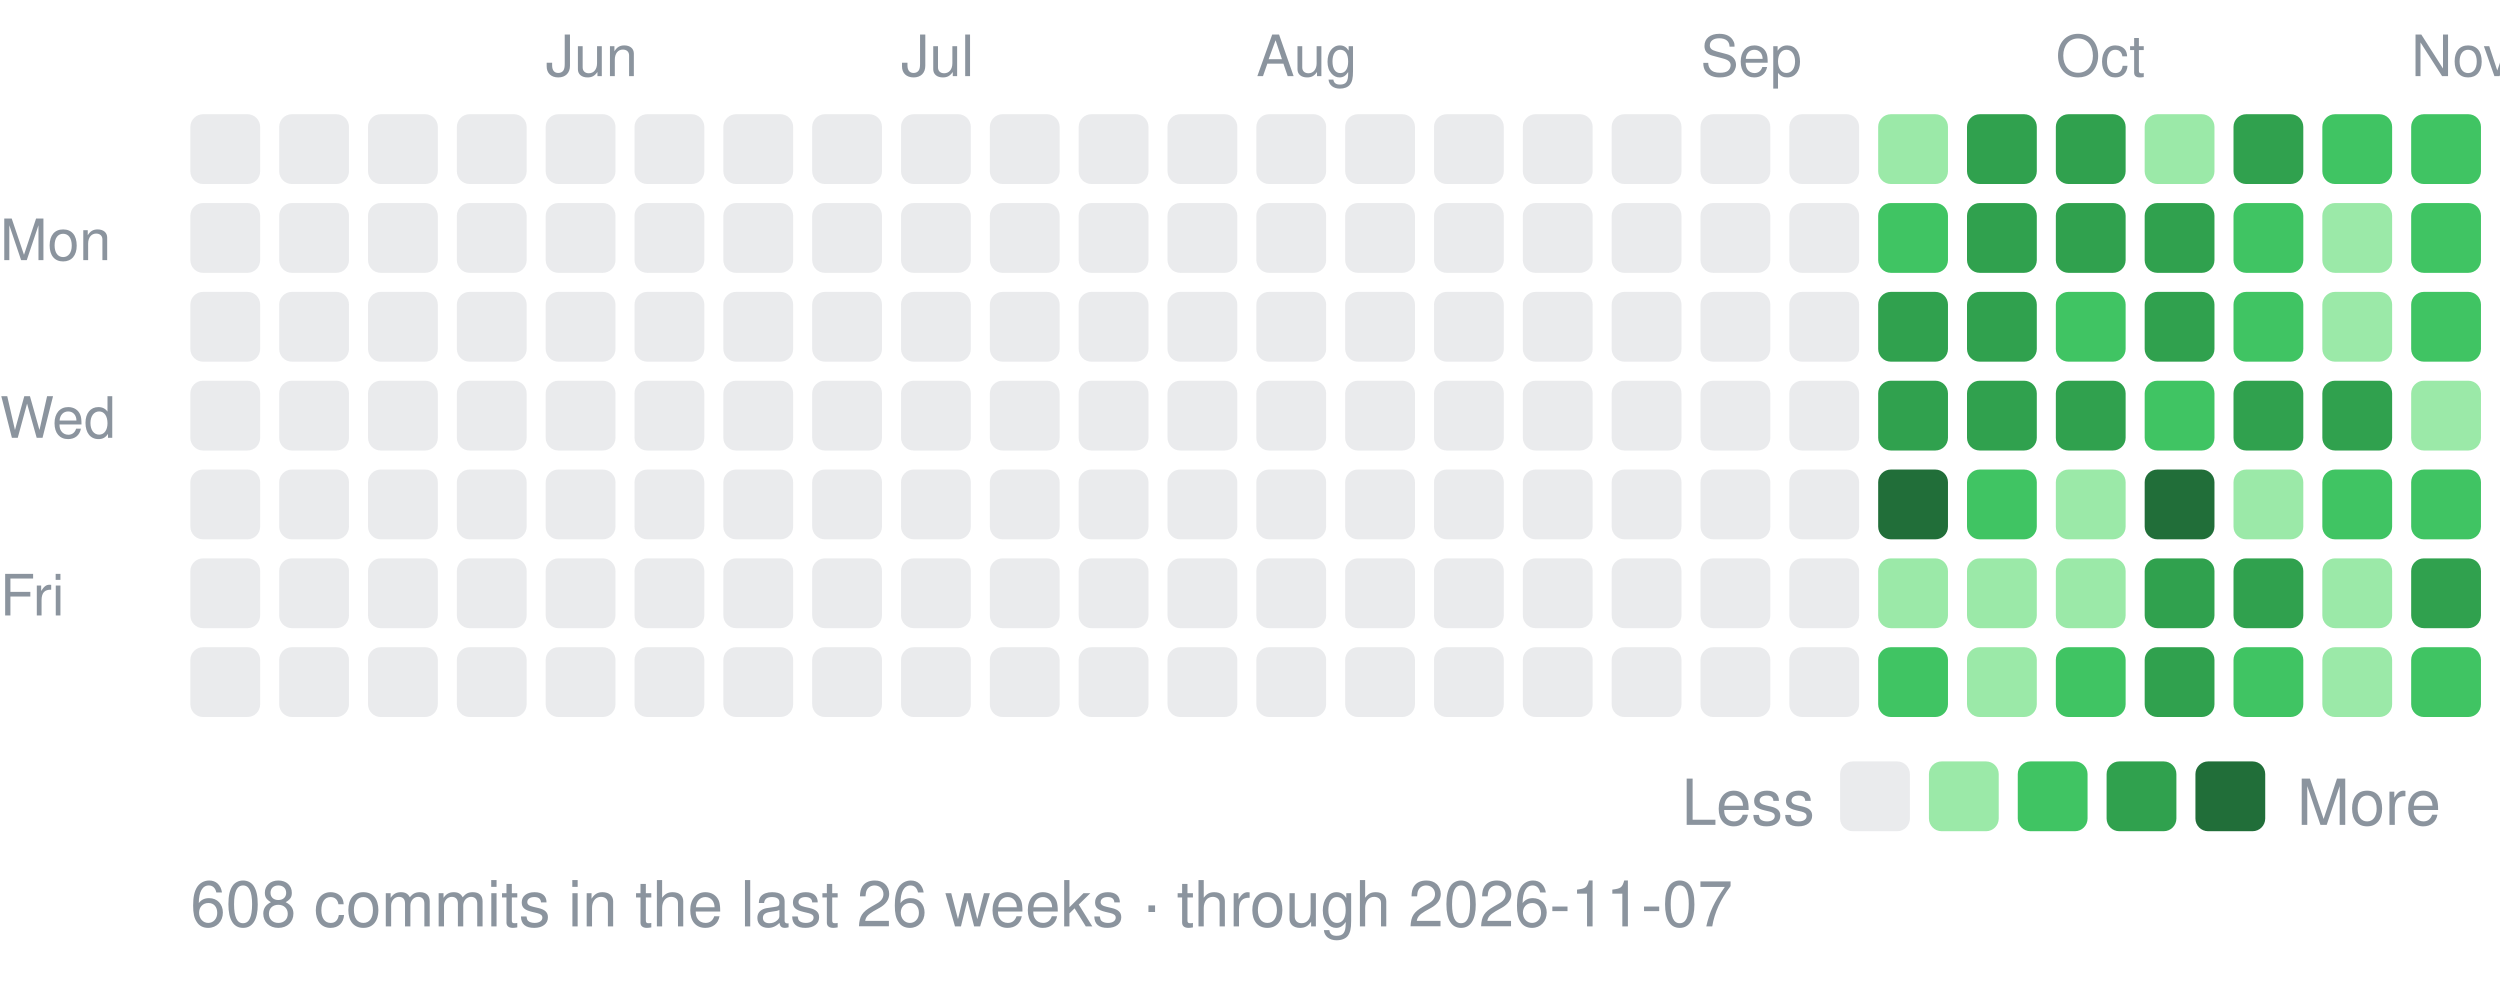
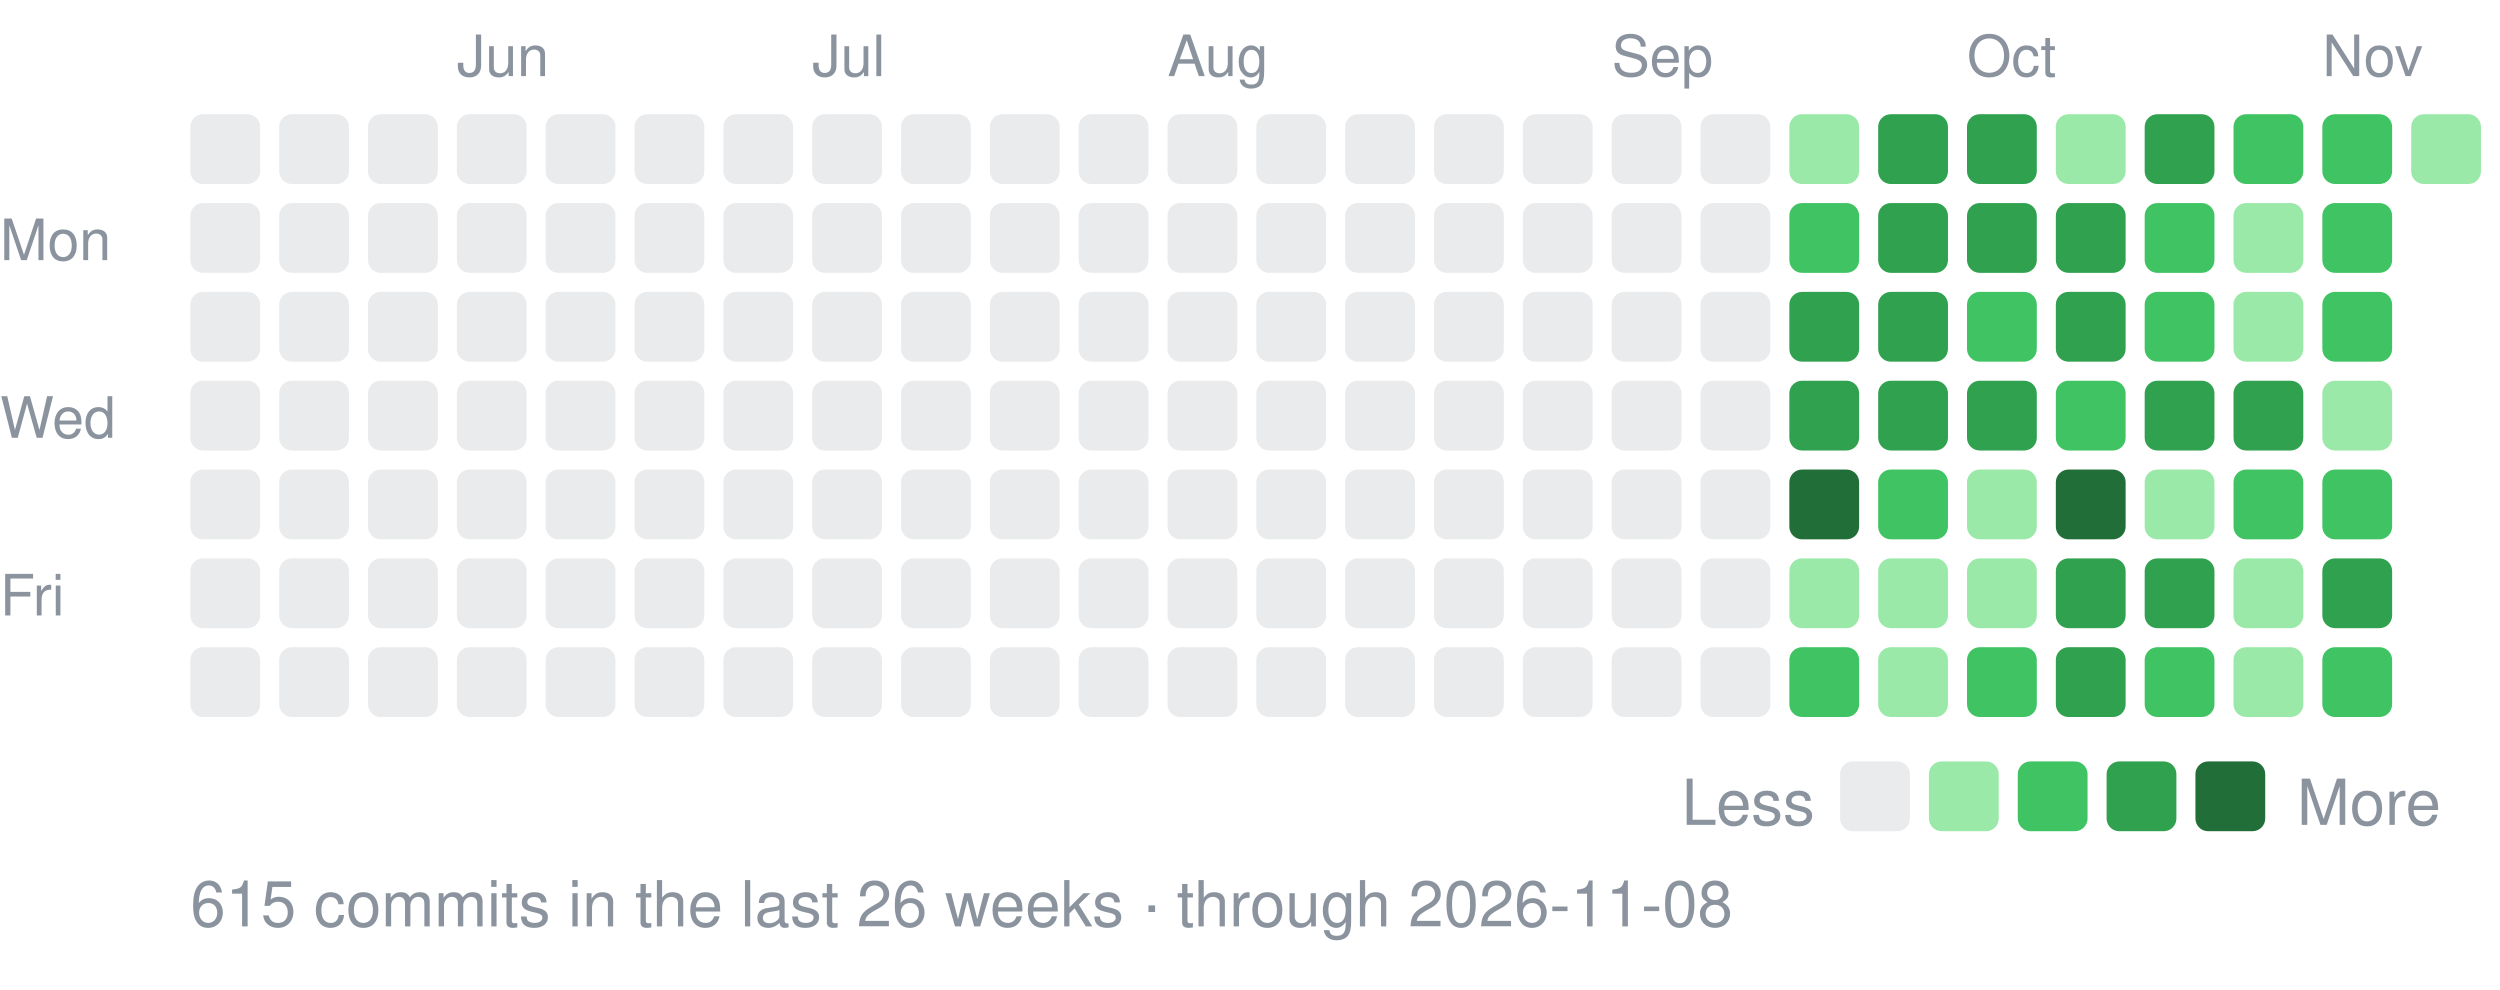
<svg xmlns="http://www.w3.org/2000/svg" width="394" height="156" viewBox="0 0 394 156" role="img">
  <g font-family="-apple-system,BlinkMacSystemFont,Segoe UI,Helvetica,Arial,PingFang SC,sans-serif" font-size="9" fill="#8b949e">
-     <text x="86" y="12">Jun</text>
-     <text x="142" y="12">Jul</text>
-     <text x="198" y="12">Aug</text>
-     <text x="268" y="12">Sep</text>
-     <text x="324" y="12">Oct</text>
-     <text x="380" y="12">Nov</text>
+     <text x="72" y="12">Jun</text>
+     <text x="128" y="12">Jul</text>
+     <text x="184" y="12">Aug</text>
+     <text x="254" y="12">Sep</text>
+     <text x="310" y="12">Oct</text>
+     <text x="366" y="12">Nov</text>
    <text x="0" y="41">Mon</text>
    <text x="0" y="69">Wed</text>
    <text x="0" y="97">Fri</text>
  </g>
  <rect x="30" y="18" width="11" height="11" rx="2" fill="rgba(139,148,158,0.18)" />
  <rect x="30" y="32" width="11" height="11" rx="2" fill="rgba(139,148,158,0.18)" />
  <rect x="30" y="46" width="11" height="11" rx="2" fill="rgba(139,148,158,0.18)" />
  <rect x="30" y="60" width="11" height="11" rx="2" fill="rgba(139,148,158,0.18)" />
  <rect x="30" y="74" width="11" height="11" rx="2" fill="rgba(139,148,158,0.18)" />
  <rect x="30" y="88" width="11" height="11" rx="2" fill="rgba(139,148,158,0.18)" />
  <rect x="30" y="102" width="11" height="11" rx="2" fill="rgba(139,148,158,0.18)" />
  <rect x="44" y="18" width="11" height="11" rx="2" fill="rgba(139,148,158,0.18)" />
  <rect x="44" y="32" width="11" height="11" rx="2" fill="rgba(139,148,158,0.18)" />
  <rect x="44" y="46" width="11" height="11" rx="2" fill="rgba(139,148,158,0.18)" />
  <rect x="44" y="60" width="11" height="11" rx="2" fill="rgba(139,148,158,0.18)" />
  <rect x="44" y="74" width="11" height="11" rx="2" fill="rgba(139,148,158,0.18)" />
  <rect x="44" y="88" width="11" height="11" rx="2" fill="rgba(139,148,158,0.18)" />
  <rect x="44" y="102" width="11" height="11" rx="2" fill="rgba(139,148,158,0.18)" />
  <rect x="58" y="18" width="11" height="11" rx="2" fill="rgba(139,148,158,0.18)" />
  <rect x="58" y="32" width="11" height="11" rx="2" fill="rgba(139,148,158,0.18)" />
  <rect x="58" y="46" width="11" height="11" rx="2" fill="rgba(139,148,158,0.18)" />
  <rect x="58" y="60" width="11" height="11" rx="2" fill="rgba(139,148,158,0.18)" />
  <rect x="58" y="74" width="11" height="11" rx="2" fill="rgba(139,148,158,0.18)" />
  <rect x="58" y="88" width="11" height="11" rx="2" fill="rgba(139,148,158,0.18)" />
  <rect x="58" y="102" width="11" height="11" rx="2" fill="rgba(139,148,158,0.18)" />
  <rect x="72" y="18" width="11" height="11" rx="2" fill="rgba(139,148,158,0.18)" />
  <rect x="72" y="32" width="11" height="11" rx="2" fill="rgba(139,148,158,0.18)" />
  <rect x="72" y="46" width="11" height="11" rx="2" fill="rgba(139,148,158,0.18)" />
  <rect x="72" y="60" width="11" height="11" rx="2" fill="rgba(139,148,158,0.18)" />
  <rect x="72" y="74" width="11" height="11" rx="2" fill="rgba(139,148,158,0.18)" />
  <rect x="72" y="88" width="11" height="11" rx="2" fill="rgba(139,148,158,0.18)" />
  <rect x="72" y="102" width="11" height="11" rx="2" fill="rgba(139,148,158,0.18)" />
  <rect x="86" y="18" width="11" height="11" rx="2" fill="rgba(139,148,158,0.18)" />
  <rect x="86" y="32" width="11" height="11" rx="2" fill="rgba(139,148,158,0.18)" />
  <rect x="86" y="46" width="11" height="11" rx="2" fill="rgba(139,148,158,0.18)" />
  <rect x="86" y="60" width="11" height="11" rx="2" fill="rgba(139,148,158,0.18)" />
  <rect x="86" y="74" width="11" height="11" rx="2" fill="rgba(139,148,158,0.18)" />
  <rect x="86" y="88" width="11" height="11" rx="2" fill="rgba(139,148,158,0.18)" />
  <rect x="86" y="102" width="11" height="11" rx="2" fill="rgba(139,148,158,0.18)" />
  <rect x="100" y="18" width="11" height="11" rx="2" fill="rgba(139,148,158,0.18)" />
  <rect x="100" y="32" width="11" height="11" rx="2" fill="rgba(139,148,158,0.18)" />
  <rect x="100" y="46" width="11" height="11" rx="2" fill="rgba(139,148,158,0.18)" />
  <rect x="100" y="60" width="11" height="11" rx="2" fill="rgba(139,148,158,0.18)" />
  <rect x="100" y="74" width="11" height="11" rx="2" fill="rgba(139,148,158,0.18)" />
  <rect x="100" y="88" width="11" height="11" rx="2" fill="rgba(139,148,158,0.18)" />
  <rect x="100" y="102" width="11" height="11" rx="2" fill="rgba(139,148,158,0.18)" />
  <rect x="114" y="18" width="11" height="11" rx="2" fill="rgba(139,148,158,0.18)" />
  <rect x="114" y="32" width="11" height="11" rx="2" fill="rgba(139,148,158,0.18)" />
  <rect x="114" y="46" width="11" height="11" rx="2" fill="rgba(139,148,158,0.18)" />
  <rect x="114" y="60" width="11" height="11" rx="2" fill="rgba(139,148,158,0.18)" />
  <rect x="114" y="74" width="11" height="11" rx="2" fill="rgba(139,148,158,0.18)" />
  <rect x="114" y="88" width="11" height="11" rx="2" fill="rgba(139,148,158,0.18)" />
  <rect x="114" y="102" width="11" height="11" rx="2" fill="rgba(139,148,158,0.18)" />
  <rect x="128" y="18" width="11" height="11" rx="2" fill="rgba(139,148,158,0.18)" />
  <rect x="128" y="32" width="11" height="11" rx="2" fill="rgba(139,148,158,0.18)" />
  <rect x="128" y="46" width="11" height="11" rx="2" fill="rgba(139,148,158,0.18)" />
  <rect x="128" y="60" width="11" height="11" rx="2" fill="rgba(139,148,158,0.18)" />
  <rect x="128" y="74" width="11" height="11" rx="2" fill="rgba(139,148,158,0.18)" />
  <rect x="128" y="88" width="11" height="11" rx="2" fill="rgba(139,148,158,0.18)" />
  <rect x="128" y="102" width="11" height="11" rx="2" fill="rgba(139,148,158,0.18)" />
  <rect x="142" y="18" width="11" height="11" rx="2" fill="rgba(139,148,158,0.18)" />
  <rect x="142" y="32" width="11" height="11" rx="2" fill="rgba(139,148,158,0.18)" />
  <rect x="142" y="46" width="11" height="11" rx="2" fill="rgba(139,148,158,0.18)" />
  <rect x="142" y="60" width="11" height="11" rx="2" fill="rgba(139,148,158,0.18)" />
  <rect x="142" y="74" width="11" height="11" rx="2" fill="rgba(139,148,158,0.18)" />
  <rect x="142" y="88" width="11" height="11" rx="2" fill="rgba(139,148,158,0.18)" />
  <rect x="142" y="102" width="11" height="11" rx="2" fill="rgba(139,148,158,0.18)" />
  <rect x="156" y="18" width="11" height="11" rx="2" fill="rgba(139,148,158,0.18)" />
  <rect x="156" y="32" width="11" height="11" rx="2" fill="rgba(139,148,158,0.18)" />
  <rect x="156" y="46" width="11" height="11" rx="2" fill="rgba(139,148,158,0.18)" />
  <rect x="156" y="60" width="11" height="11" rx="2" fill="rgba(139,148,158,0.18)" />
  <rect x="156" y="74" width="11" height="11" rx="2" fill="rgba(139,148,158,0.18)" />
  <rect x="156" y="88" width="11" height="11" rx="2" fill="rgba(139,148,158,0.18)" />
  <rect x="156" y="102" width="11" height="11" rx="2" fill="rgba(139,148,158,0.18)" />
  <rect x="170" y="18" width="11" height="11" rx="2" fill="rgba(139,148,158,0.18)" />
  <rect x="170" y="32" width="11" height="11" rx="2" fill="rgba(139,148,158,0.18)" />
  <rect x="170" y="46" width="11" height="11" rx="2" fill="rgba(139,148,158,0.18)" />
  <rect x="170" y="60" width="11" height="11" rx="2" fill="rgba(139,148,158,0.18)" />
  <rect x="170" y="74" width="11" height="11" rx="2" fill="rgba(139,148,158,0.18)" />
  <rect x="170" y="88" width="11" height="11" rx="2" fill="rgba(139,148,158,0.18)" />
  <rect x="170" y="102" width="11" height="11" rx="2" fill="rgba(139,148,158,0.18)" />
  <rect x="184" y="18" width="11" height="11" rx="2" fill="rgba(139,148,158,0.18)" />
  <rect x="184" y="32" width="11" height="11" rx="2" fill="rgba(139,148,158,0.18)" />
  <rect x="184" y="46" width="11" height="11" rx="2" fill="rgba(139,148,158,0.18)" />
  <rect x="184" y="60" width="11" height="11" rx="2" fill="rgba(139,148,158,0.18)" />
  <rect x="184" y="74" width="11" height="11" rx="2" fill="rgba(139,148,158,0.18)" />
  <rect x="184" y="88" width="11" height="11" rx="2" fill="rgba(139,148,158,0.18)" />
  <rect x="184" y="102" width="11" height="11" rx="2" fill="rgba(139,148,158,0.18)" />
  <rect x="198" y="18" width="11" height="11" rx="2" fill="rgba(139,148,158,0.18)" />
  <rect x="198" y="32" width="11" height="11" rx="2" fill="rgba(139,148,158,0.18)" />
  <rect x="198" y="46" width="11" height="11" rx="2" fill="rgba(139,148,158,0.18)" />
  <rect x="198" y="60" width="11" height="11" rx="2" fill="rgba(139,148,158,0.18)" />
  <rect x="198" y="74" width="11" height="11" rx="2" fill="rgba(139,148,158,0.18)" />
  <rect x="198" y="88" width="11" height="11" rx="2" fill="rgba(139,148,158,0.18)" />
  <rect x="198" y="102" width="11" height="11" rx="2" fill="rgba(139,148,158,0.18)" />
  <rect x="212" y="18" width="11" height="11" rx="2" fill="rgba(139,148,158,0.18)" />
  <rect x="212" y="32" width="11" height="11" rx="2" fill="rgba(139,148,158,0.18)" />
  <rect x="212" y="46" width="11" height="11" rx="2" fill="rgba(139,148,158,0.18)" />
  <rect x="212" y="60" width="11" height="11" rx="2" fill="rgba(139,148,158,0.18)" />
  <rect x="212" y="74" width="11" height="11" rx="2" fill="rgba(139,148,158,0.18)" />
  <rect x="212" y="88" width="11" height="11" rx="2" fill="rgba(139,148,158,0.18)" />
  <rect x="212" y="102" width="11" height="11" rx="2" fill="rgba(139,148,158,0.18)" />
  <rect x="226" y="18" width="11" height="11" rx="2" fill="rgba(139,148,158,0.18)" />
  <rect x="226" y="32" width="11" height="11" rx="2" fill="rgba(139,148,158,0.18)" />
  <rect x="226" y="46" width="11" height="11" rx="2" fill="rgba(139,148,158,0.18)" />
  <rect x="226" y="60" width="11" height="11" rx="2" fill="rgba(139,148,158,0.18)" />
  <rect x="226" y="74" width="11" height="11" rx="2" fill="rgba(139,148,158,0.18)" />
  <rect x="226" y="88" width="11" height="11" rx="2" fill="rgba(139,148,158,0.18)" />
  <rect x="226" y="102" width="11" height="11" rx="2" fill="rgba(139,148,158,0.18)" />
  <rect x="240" y="18" width="11" height="11" rx="2" fill="rgba(139,148,158,0.18)" />
  <rect x="240" y="32" width="11" height="11" rx="2" fill="rgba(139,148,158,0.18)" />
  <rect x="240" y="46" width="11" height="11" rx="2" fill="rgba(139,148,158,0.18)" />
  <rect x="240" y="60" width="11" height="11" rx="2" fill="rgba(139,148,158,0.18)" />
  <rect x="240" y="74" width="11" height="11" rx="2" fill="rgba(139,148,158,0.18)" />
  <rect x="240" y="88" width="11" height="11" rx="2" fill="rgba(139,148,158,0.18)" />
  <rect x="240" y="102" width="11" height="11" rx="2" fill="rgba(139,148,158,0.18)" />
  <rect x="254" y="18" width="11" height="11" rx="2" fill="rgba(139,148,158,0.18)" />
  <rect x="254" y="32" width="11" height="11" rx="2" fill="rgba(139,148,158,0.18)" />
  <rect x="254" y="46" width="11" height="11" rx="2" fill="rgba(139,148,158,0.18)" />
  <rect x="254" y="60" width="11" height="11" rx="2" fill="rgba(139,148,158,0.18)" />
  <rect x="254" y="74" width="11" height="11" rx="2" fill="rgba(139,148,158,0.18)" />
  <rect x="254" y="88" width="11" height="11" rx="2" fill="rgba(139,148,158,0.18)" />
  <rect x="254" y="102" width="11" height="11" rx="2" fill="rgba(139,148,158,0.18)" />
  <rect x="268" y="18" width="11" height="11" rx="2" fill="rgba(139,148,158,0.18)" />
  <rect x="268" y="32" width="11" height="11" rx="2" fill="rgba(139,148,158,0.18)" />
  <rect x="268" y="46" width="11" height="11" rx="2" fill="rgba(139,148,158,0.18)" />
  <rect x="268" y="60" width="11" height="11" rx="2" fill="rgba(139,148,158,0.18)" />
  <rect x="268" y="74" width="11" height="11" rx="2" fill="rgba(139,148,158,0.18)" />
  <rect x="268" y="88" width="11" height="11" rx="2" fill="rgba(139,148,158,0.18)" />
  <rect x="268" y="102" width="11" height="11" rx="2" fill="rgba(139,148,158,0.18)" />
-   <rect x="282" y="18" width="11" height="11" rx="2" fill="rgba(139,148,158,0.18)" />
-   <rect x="282" y="32" width="11" height="11" rx="2" fill="rgba(139,148,158,0.18)" />
-   <rect x="282" y="46" width="11" height="11" rx="2" fill="rgba(139,148,158,0.18)" />
-   <rect x="282" y="60" width="11" height="11" rx="2" fill="rgba(139,148,158,0.18)" />
-   <rect x="282" y="74" width="11" height="11" rx="2" fill="rgba(139,148,158,0.18)" />
-   <rect x="282" y="88" width="11" height="11" rx="2" fill="rgba(139,148,158,0.18)" />
-   <rect x="282" y="102" width="11" height="11" rx="2" fill="rgba(139,148,158,0.18)" />
-   <rect x="296" y="18" width="11" height="11" rx="2" fill="#9be9a8" />
-   <rect x="296" y="32" width="11" height="11" rx="2" fill="#40c463" />
+   <rect x="282" y="18" width="11" height="11" rx="2" fill="#9be9a8" />
+   <rect x="282" y="32" width="11" height="11" rx="2" fill="#40c463" />
+   <rect x="282" y="46" width="11" height="11" rx="2" fill="#30a14e" />
+   <rect x="282" y="60" width="11" height="11" rx="2" fill="#30a14e" />
+   <rect x="282" y="74" width="11" height="11" rx="2" fill="#216e39" />
+   <rect x="282" y="88" width="11" height="11" rx="2" fill="#9be9a8" />
+   <rect x="282" y="102" width="11" height="11" rx="2" fill="#40c463" />
+   <rect x="296" y="18" width="11" height="11" rx="2" fill="#30a14e" />
+   <rect x="296" y="32" width="11" height="11" rx="2" fill="#30a14e" />
  <rect x="296" y="46" width="11" height="11" rx="2" fill="#30a14e" />
  <rect x="296" y="60" width="11" height="11" rx="2" fill="#30a14e" />
-   <rect x="296" y="74" width="11" height="11" rx="2" fill="#216e39" />
+   <rect x="296" y="74" width="11" height="11" rx="2" fill="#40c463" />
  <rect x="296" y="88" width="11" height="11" rx="2" fill="#9be9a8" />
-   <rect x="296" y="102" width="11" height="11" rx="2" fill="#40c463" />
+   <rect x="296" y="102" width="11" height="11" rx="2" fill="#9be9a8" />
  <rect x="310" y="18" width="11" height="11" rx="2" fill="#30a14e" />
  <rect x="310" y="32" width="11" height="11" rx="2" fill="#30a14e" />
-   <rect x="310" y="46" width="11" height="11" rx="2" fill="#30a14e" />
+   <rect x="310" y="46" width="11" height="11" rx="2" fill="#40c463" />
  <rect x="310" y="60" width="11" height="11" rx="2" fill="#30a14e" />
-   <rect x="310" y="74" width="11" height="11" rx="2" fill="#40c463" />
+   <rect x="310" y="74" width="11" height="11" rx="2" fill="#9be9a8" />
  <rect x="310" y="88" width="11" height="11" rx="2" fill="#9be9a8" />
-   <rect x="310" y="102" width="11" height="11" rx="2" fill="#9be9a8" />
-   <rect x="324" y="18" width="11" height="11" rx="2" fill="#30a14e" />
+   <rect x="310" y="102" width="11" height="11" rx="2" fill="#40c463" />
+   <rect x="324" y="18" width="11" height="11" rx="2" fill="#9be9a8" />
  <rect x="324" y="32" width="11" height="11" rx="2" fill="#30a14e" />
-   <rect x="324" y="46" width="11" height="11" rx="2" fill="#40c463" />
-   <rect x="324" y="60" width="11" height="11" rx="2" fill="#30a14e" />
-   <rect x="324" y="74" width="11" height="11" rx="2" fill="#9be9a8" />
-   <rect x="324" y="88" width="11" height="11" rx="2" fill="#9be9a8" />
-   <rect x="324" y="102" width="11" height="11" rx="2" fill="#40c463" />
-   <rect x="338" y="18" width="11" height="11" rx="2" fill="#9be9a8" />
-   <rect x="338" y="32" width="11" height="11" rx="2" fill="#30a14e" />
-   <rect x="338" y="46" width="11" height="11" rx="2" fill="#30a14e" />
-   <rect x="338" y="60" width="11" height="11" rx="2" fill="#40c463" />
-   <rect x="338" y="74" width="11" height="11" rx="2" fill="#216e39" />
+   <rect x="324" y="46" width="11" height="11" rx="2" fill="#30a14e" />
+   <rect x="324" y="60" width="11" height="11" rx="2" fill="#40c463" />
+   <rect x="324" y="74" width="11" height="11" rx="2" fill="#216e39" />
+   <rect x="324" y="88" width="11" height="11" rx="2" fill="#30a14e" />
+   <rect x="324" y="102" width="11" height="11" rx="2" fill="#30a14e" />
+   <rect x="338" y="18" width="11" height="11" rx="2" fill="#30a14e" />
+   <rect x="338" y="32" width="11" height="11" rx="2" fill="#40c463" />
+   <rect x="338" y="46" width="11" height="11" rx="2" fill="#40c463" />
+   <rect x="338" y="60" width="11" height="11" rx="2" fill="#30a14e" />
+   <rect x="338" y="74" width="11" height="11" rx="2" fill="#9be9a8" />
  <rect x="338" y="88" width="11" height="11" rx="2" fill="#30a14e" />
-   <rect x="338" y="102" width="11" height="11" rx="2" fill="#30a14e" />
-   <rect x="352" y="18" width="11" height="11" rx="2" fill="#30a14e" />
-   <rect x="352" y="32" width="11" height="11" rx="2" fill="#40c463" />
-   <rect x="352" y="46" width="11" height="11" rx="2" fill="#40c463" />
+   <rect x="338" y="102" width="11" height="11" rx="2" fill="#40c463" />
+   <rect x="352" y="18" width="11" height="11" rx="2" fill="#40c463" />
+   <rect x="352" y="32" width="11" height="11" rx="2" fill="#9be9a8" />
+   <rect x="352" y="46" width="11" height="11" rx="2" fill="#9be9a8" />
  <rect x="352" y="60" width="11" height="11" rx="2" fill="#30a14e" />
-   <rect x="352" y="74" width="11" height="11" rx="2" fill="#9be9a8" />
-   <rect x="352" y="88" width="11" height="11" rx="2" fill="#30a14e" />
-   <rect x="352" y="102" width="11" height="11" rx="2" fill="#40c463" />
+   <rect x="352" y="74" width="11" height="11" rx="2" fill="#40c463" />
+   <rect x="352" y="88" width="11" height="11" rx="2" fill="#9be9a8" />
+   <rect x="352" y="102" width="11" height="11" rx="2" fill="#9be9a8" />
  <rect x="366" y="18" width="11" height="11" rx="2" fill="#40c463" />
-   <rect x="366" y="32" width="11" height="11" rx="2" fill="#9be9a8" />
-   <rect x="366" y="46" width="11" height="11" rx="2" fill="#9be9a8" />
-   <rect x="366" y="60" width="11" height="11" rx="2" fill="#30a14e" />
+   <rect x="366" y="32" width="11" height="11" rx="2" fill="#40c463" />
+   <rect x="366" y="46" width="11" height="11" rx="2" fill="#40c463" />
+   <rect x="366" y="60" width="11" height="11" rx="2" fill="#9be9a8" />
  <rect x="366" y="74" width="11" height="11" rx="2" fill="#40c463" />
-   <rect x="366" y="88" width="11" height="11" rx="2" fill="#9be9a8" />
-   <rect x="366" y="102" width="11" height="11" rx="2" fill="#9be9a8" />
-   <rect x="380" y="18" width="11" height="11" rx="2" fill="#40c463" />
-   <rect x="380" y="32" width="11" height="11" rx="2" fill="#40c463" />
-   <rect x="380" y="46" width="11" height="11" rx="2" fill="#40c463" />
-   <rect x="380" y="60" width="11" height="11" rx="2" fill="#9be9a8" />
-   <rect x="380" y="74" width="11" height="11" rx="2" fill="#40c463" />
-   <rect x="380" y="88" width="11" height="11" rx="2" fill="#30a14e" />
-   <rect x="380" y="102" width="11" height="11" rx="2" fill="#40c463" />
+   <rect x="366" y="88" width="11" height="11" rx="2" fill="#30a14e" />
+   <rect x="366" y="102" width="11" height="11" rx="2" fill="#40c463" />
+   <rect x="380" y="18" width="11" height="11" rx="2" fill="#9be9a8" />
  <g font-family="-apple-system,BlinkMacSystemFont,Segoe UI,Helvetica,Arial,PingFang SC,sans-serif" font-size="10" fill="#8b949e">
-     <text x="30" y="146">608 commits in the last 26 weeks · through 2026-11-07</text>
+     <text x="30" y="146">615 commits in the last 26 weeks · through 2026-11-08</text>
    <text x="286" y="130" text-anchor="end">Less</text>
    <rect x="290" y="120" width="11" height="11" rx="2" fill="rgba(139,148,158,0.18)" />
    <rect x="304" y="120" width="11" height="11" rx="2" fill="#9be9a8" />
    <rect x="318" y="120" width="11" height="11" rx="2" fill="#40c463" />
    <rect x="332" y="120" width="11" height="11" rx="2" fill="#30a14e" />
    <rect x="346" y="120" width="11" height="11" rx="2" fill="#216e39" />
    <text x="362" y="130">More</text>
  </g>
</svg>
